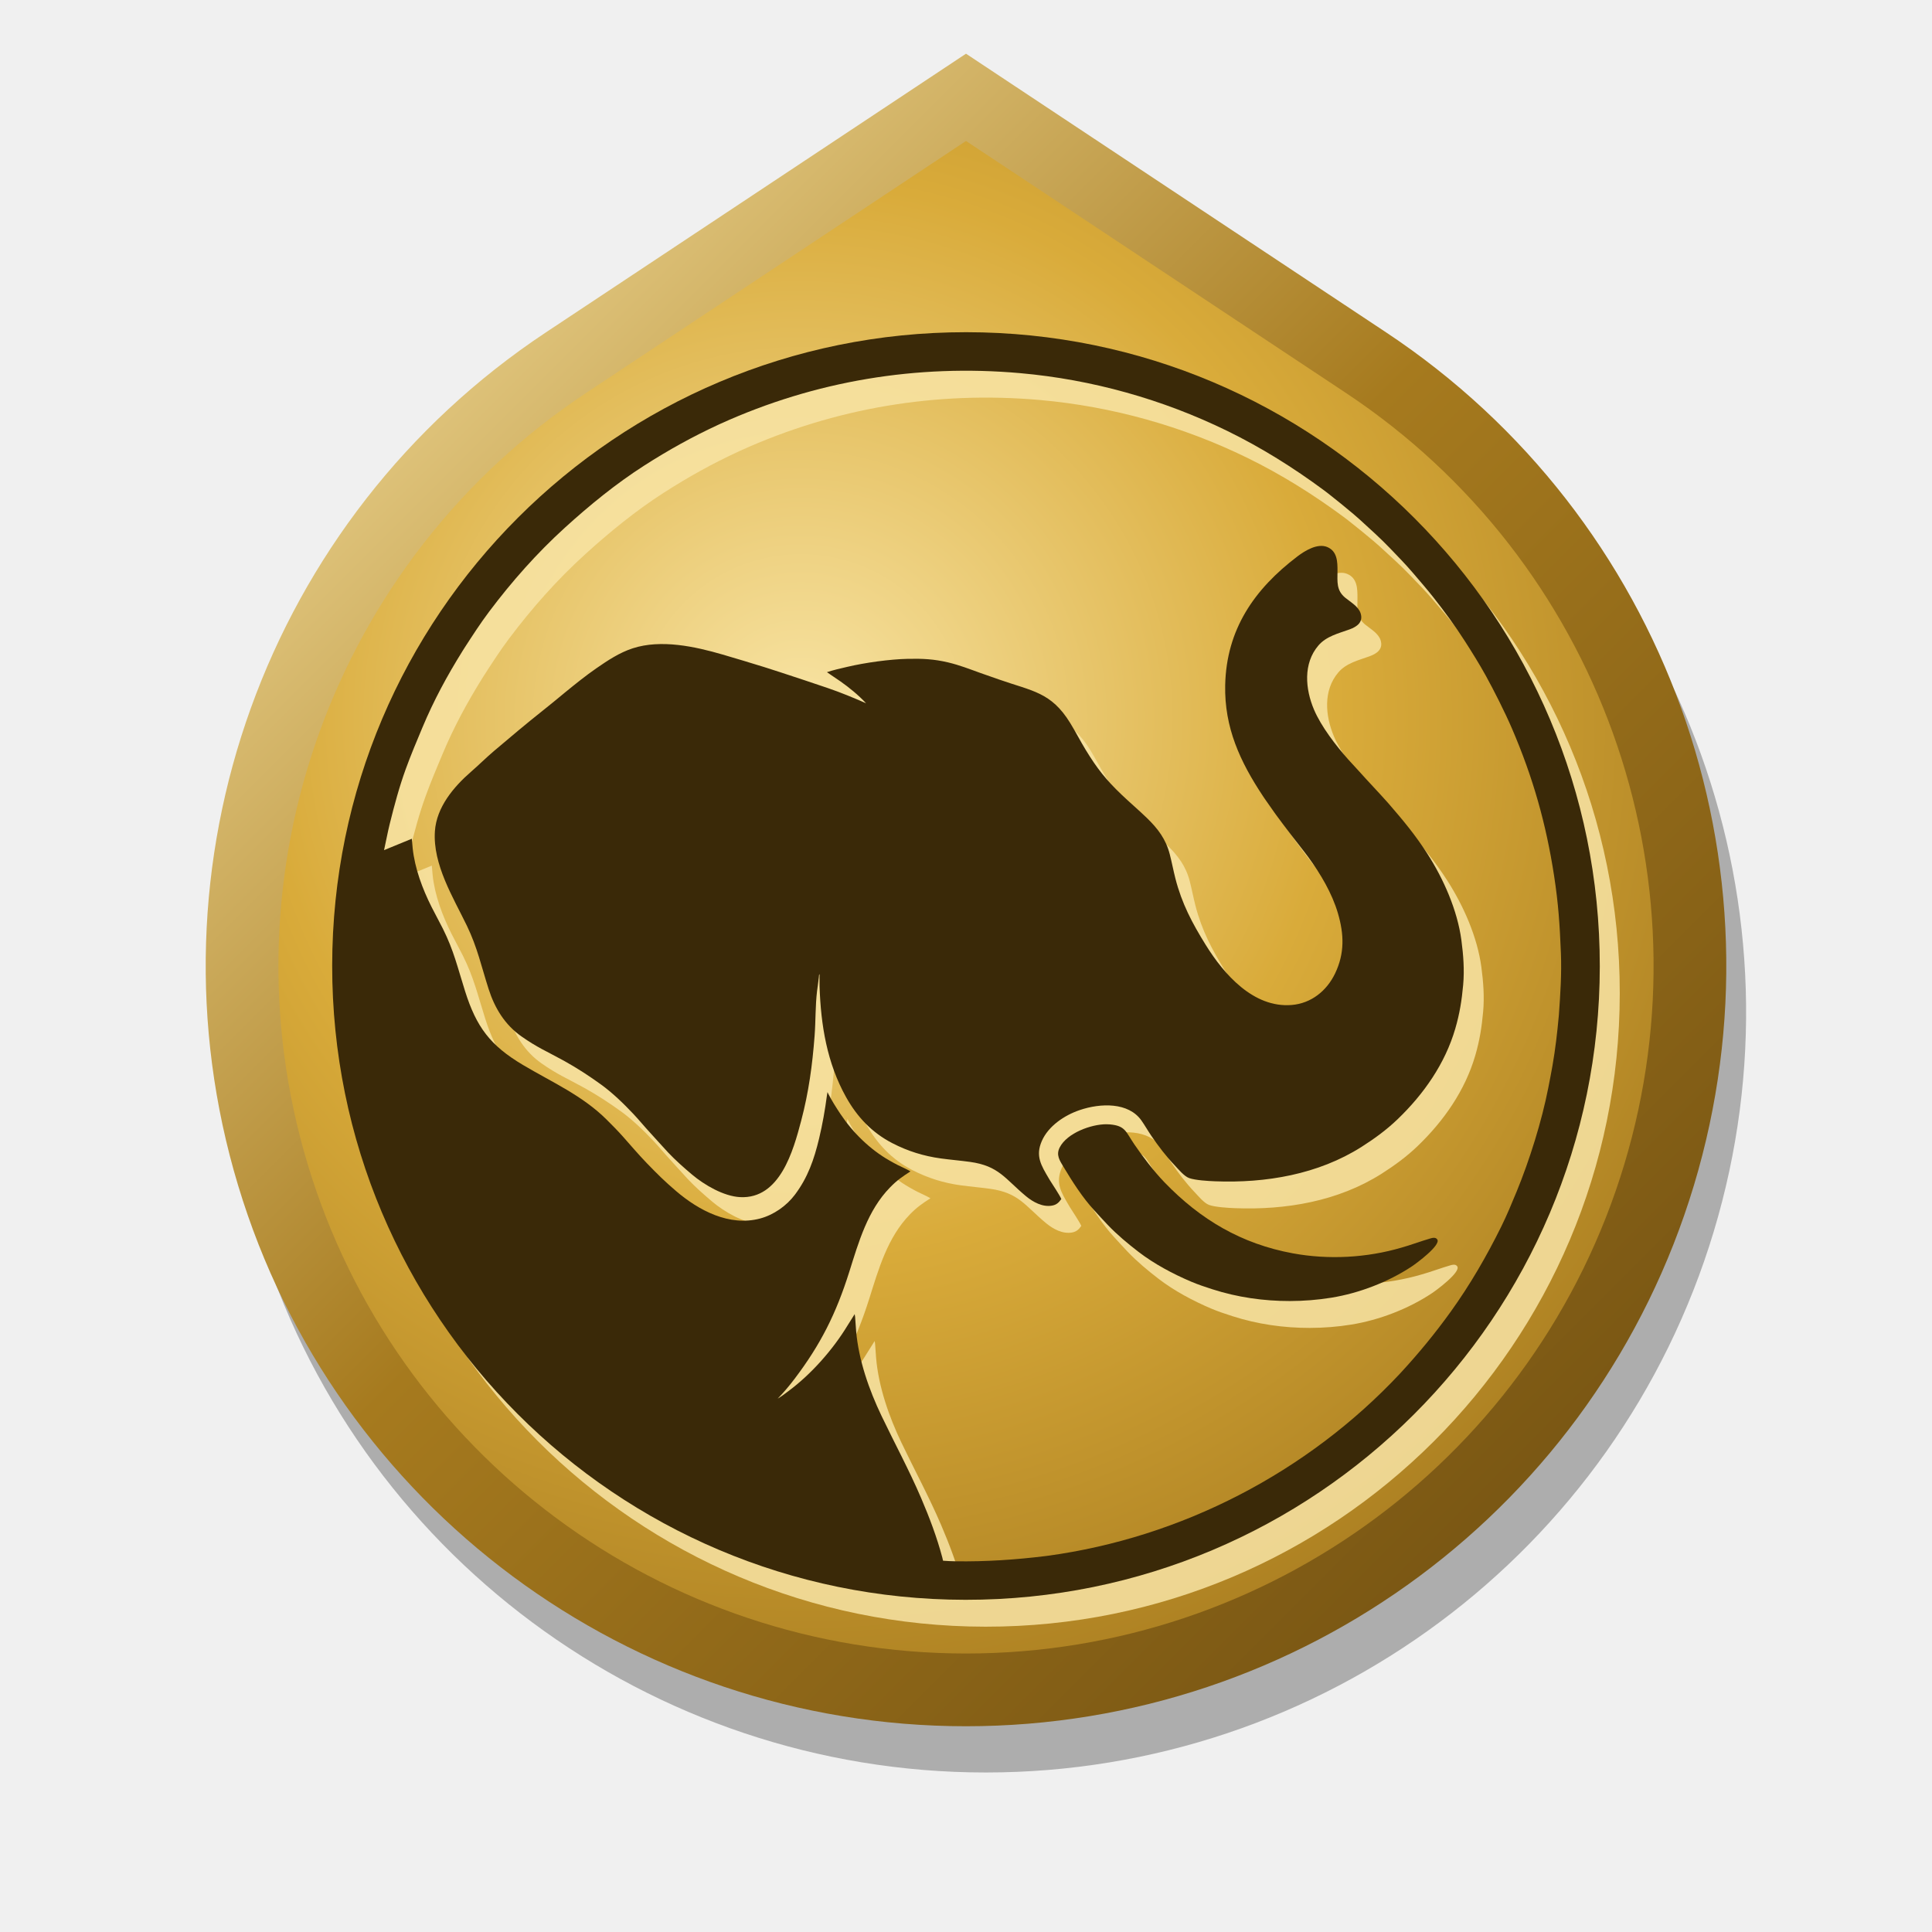
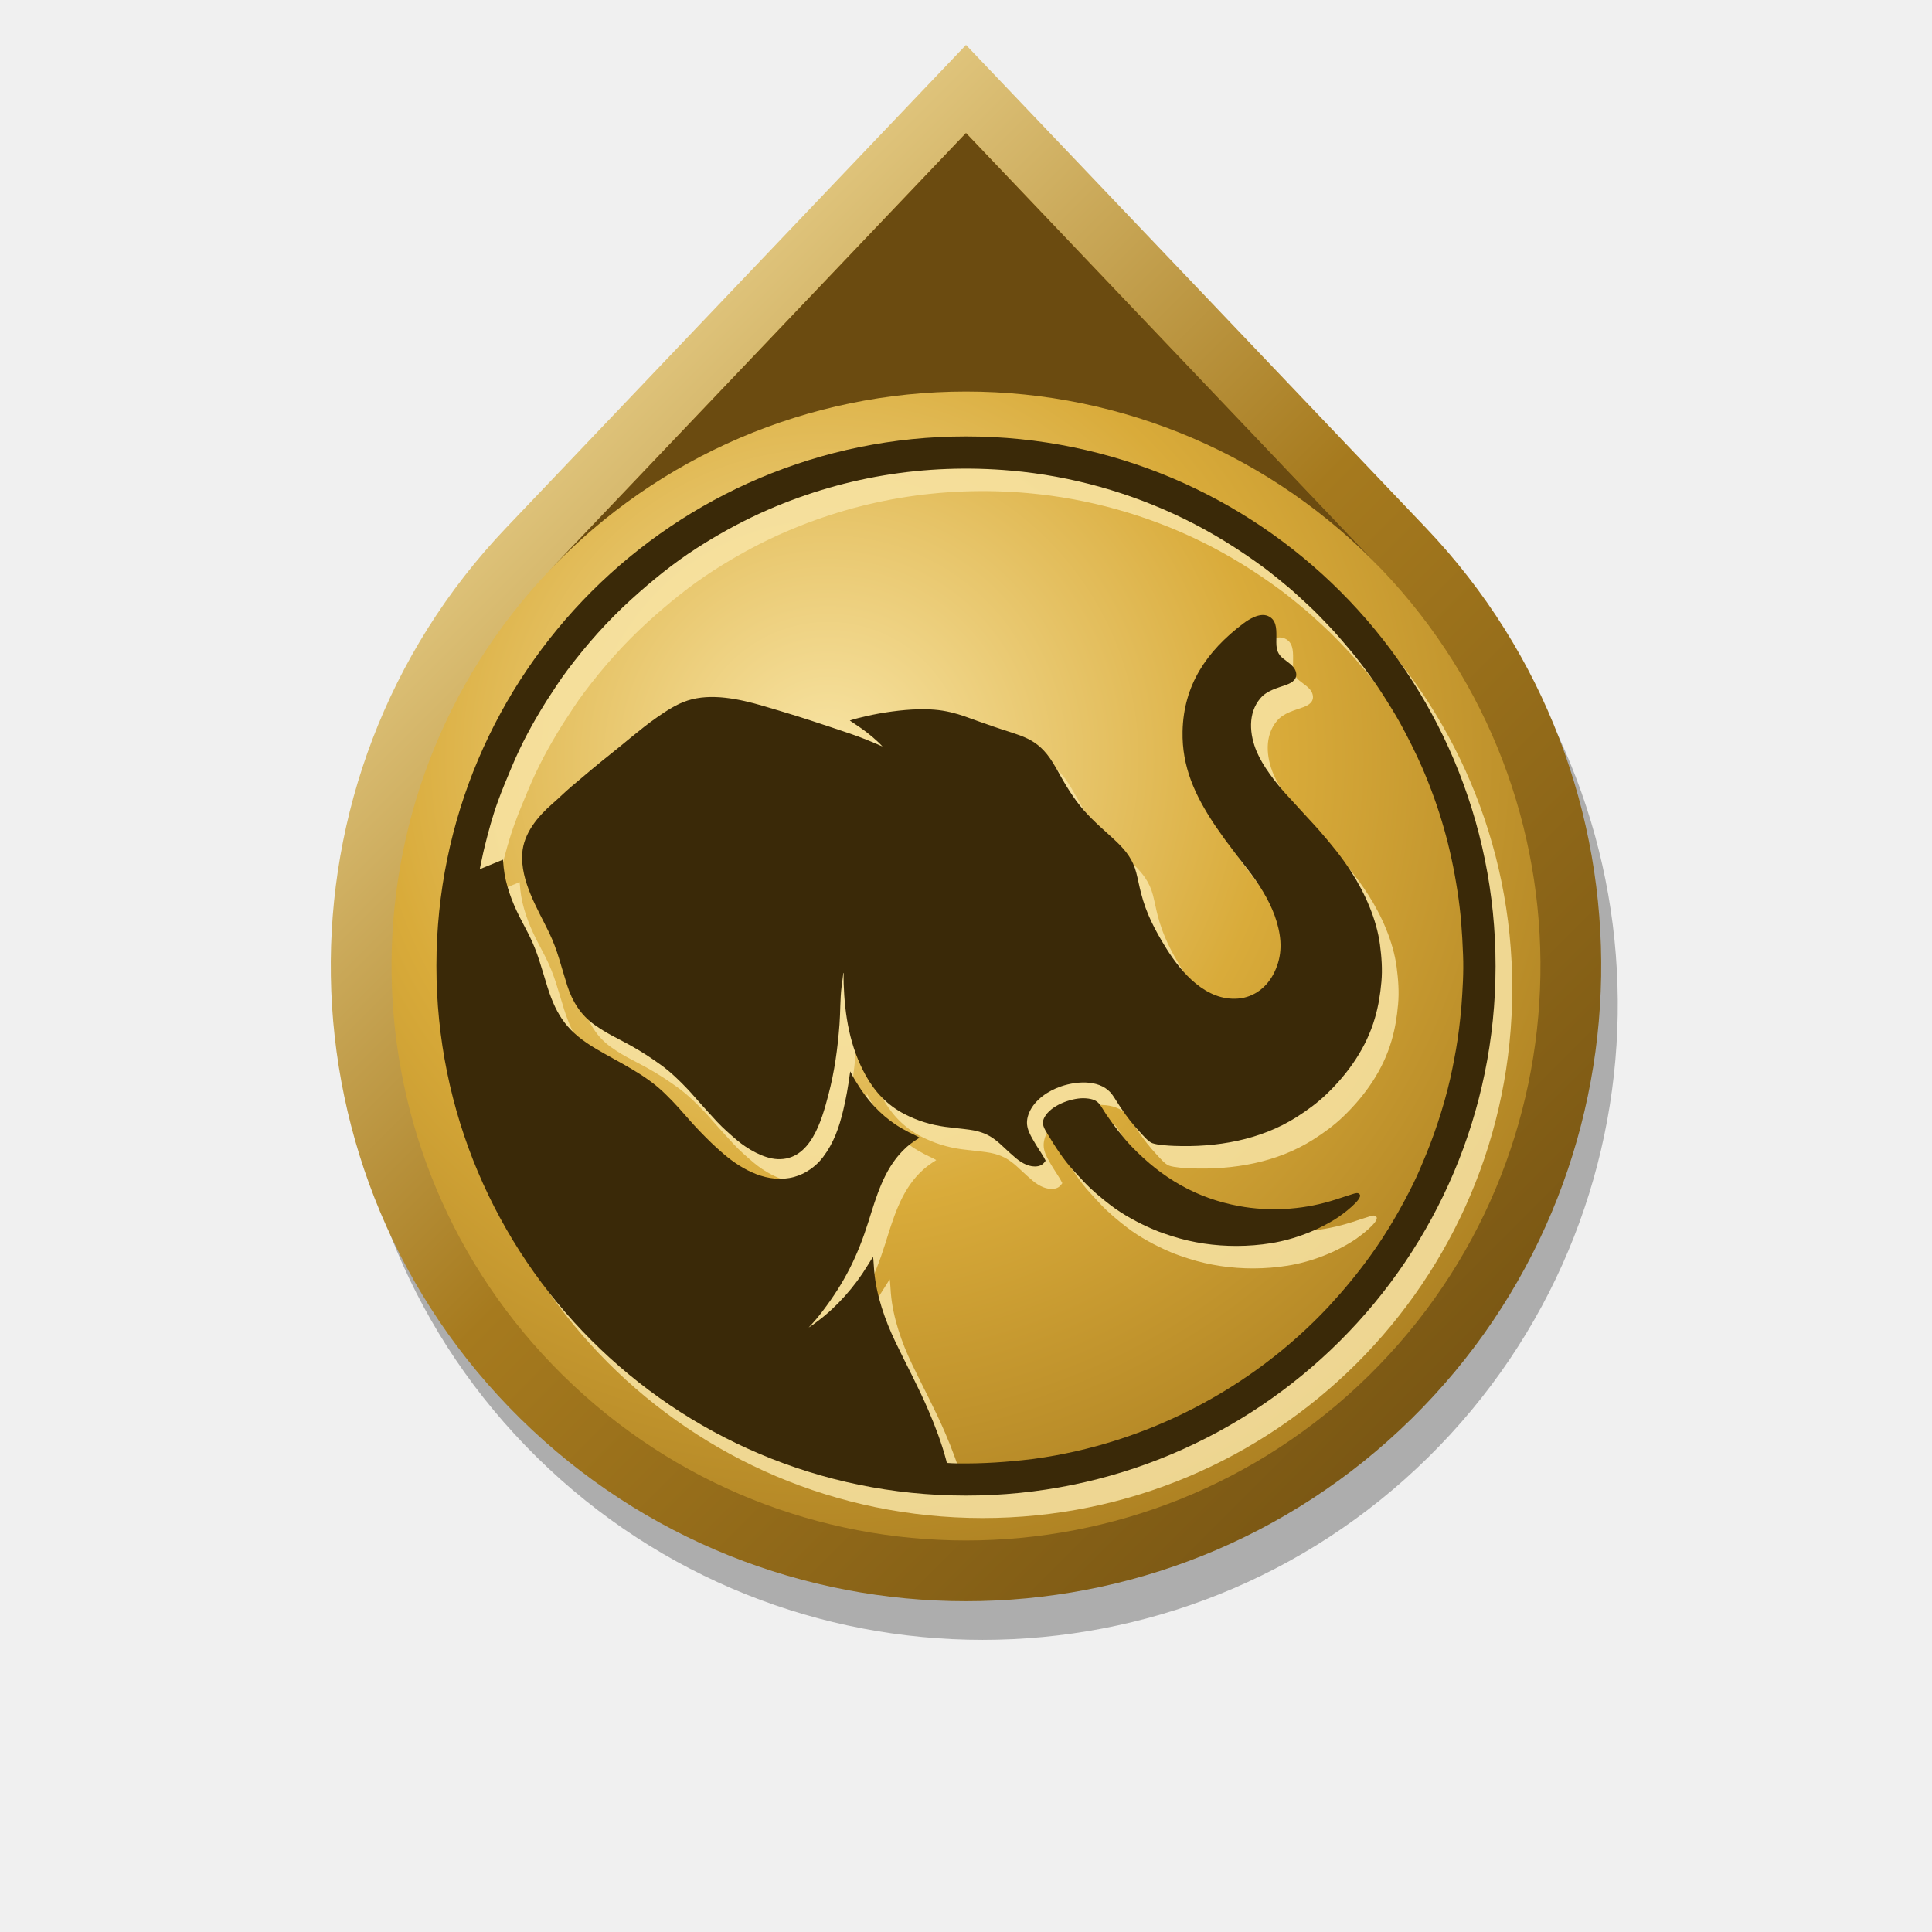
- <svg xmlns="http://www.w3.org/2000/svg" viewBox="-336 -336 5030 5030">
+ <svg xmlns="http://www.w3.org/2000/svg" viewBox="-831 -831 6020 6020">
  <defs>
    <mask id="m" maskUnits="userSpaceOnUse" x="0" y="0" width="4358" height="4358">
      <rect width="4358" height="4358" fill="#000" />
      <path fill="#fff" d="M 2179.5 528.881 C 3091.02 529.173 3829.65 1268.48 3829.09 2180 C 3828.54 3091.52 3089.02 3829.94 2177.5 3829.12 C 1266.35 3828.31 528.299 3089.15 528.852 2178 C 529.404 1266.85 1268.35 528.589 2179.5 528.881 z" />
      <path fill="#000" d="M 663.877 1877.34 C 668.943 1854.59 673.08 1831.63 678.691 1809 C 690.63 1760.85 703.451 1712.82 720.387 1666.19 C 733.654 1629.66 748.759 1593.83 763.812 1558 C 793.914 1486.34 827.483 1424.35 868.799 1357.96 C 868.803 1357.95 874.339 1349.25 874.343 1349.24 C 894.574 1318.04 914.728 1286.74 937.066 1257 C 996.623 1177.74 1061.75 1104.07 1135.53 1037.07 C 1199.44 979.027 1268.22 922.911 1340.77 876.431 C 1404.51 835.592 1467.15 800.776 1535.19 769.361 C 1535.2 769.358 1540.49 766.939 1540.5 766.936 C 1786.15 655.675 2050.78 611.615 2320.1 635.495 C 2506.9 652.058 2690.51 703.483 2859 785.813 C 2947.48 829.052 3031.3 881.489 3110.46 940.077 C 3114.58 943.12 3118.66 946.204 3122.67 949.375 C 3144.52 966.632 3166.21 984.113 3187.46 1002.1 C 3193.04 1006.83 3198.58 1011.58 3203.96 1016.52 C 3230.62 1040.98 3257.74 1065.06 3282.77 1091.22 C 3303.04 1112.4 3323.67 1133.27 3342.64 1155.62 C 3360.68 1176.87 3379.11 1197.82 3396.31 1219.75 C 3424.94 1256.25 3452.73 1294.06 3477.77 1333.11 C 3496.18 1361.81 3515.43 1392.67 3531.95 1422.53 C 3553.13 1460.84 3582.28 1518.57 3600.29 1560.43 C 3655.38 1688.48 3689.3 1808.72 3710.16 1944.5 C 3721.33 2017.25 3724.88 2071.63 3727.83 2145.5 C 3729.97 2198.84 3726.49 2252.25 3722.63 2305.5 C 3722.63 2305.51 3722.33 2308.99 3722.33 2309 C 3718.43 2352.35 3713.36 2395.62 3705.91 2438.5 C 3702.57 2457.72 3698.76 2476.85 3695.03 2496 C 3678.21 2582.43 3645.88 2685.51 3612.5 2766.5 C 3599.95 2796.97 3587.33 2827.45 3572.74 2857 C 3534.52 2934.4 3491.11 3009.34 3440.69 3079.4 C 3399.53 3136.59 3357.14 3187.89 3309.99 3239 C 3309.99 3239.01 3308.09 3241.05 3308.08 3241.06 C 3067.31 3497.82 2740.06 3667.06 2391.42 3714.56 C 2391.41 3714.56 2387.01 3715.13 2387 3715.13 C 2308.89 3724.79 2230.19 3730.07 2151.5 3728.87 C 2140.75 3728.71 2130 3728.16 2119.28 3727.38 C 2118.65 3724.58 2118.04 3721.78 2117.3 3719 C 2103.23 3666.03 2083.62 3614.34 2062.07 3564 C 2030.9 3491.19 1993.11 3421.44 1958.92 3350 C 1926.62 3282.51 1899.39 3204.75 1892.96 3129.5 C 1891.9 3117.18 1891.27 3104.83 1890.28 3092.5 C 1890.08 3090.09 1889.68 3087.71 1889.18 3085.34 C 1882.99 3095.27 1876.57 3105.04 1870.51 3115.05 C 1832.47 3177.76 1776.43 3241.29 1717.55 3285.14 C 1708.13 3292.16 1698.85 3299.44 1688.71 3305.39 C 1704.85 3288.7 1718.62 3272.4 1732.72 3253.79 C 1800.5 3164.37 1840.67 3084.47 1875.19 2975 C 1899.72 2897.23 1922.81 2815.26 1981.35 2755.35 C 1999.64 2736.63 2012.7 2727.85 2034.39 2713.73 C 2023.76 2707.25 2012.1 2702.69 2001 2697.04 C 1993.78 2693.36 1986.72 2689.41 1979.68 2685.4 C 1928.74 2656.37 1884.32 2612.7 1851.91 2564 C 1841.54 2548.42 1828.47 2527.85 1820.34 2511.4 C 1820.34 2511.4 1818.37 2507.28 1818.37 2507.28 C 1817.82 2510.37 1817.28 2513.39 1816.87 2516.5 C 1811.88 2554.05 1805.35 2591.4 1796.52 2628.24 C 1783.49 2682.59 1767.24 2729.74 1733.39 2774.63 C 1711.52 2803.63 1678.29 2826.98 1643.06 2836.39 C 1562.84 2857.81 1483.15 2815.46 1423.75 2764.58 C 1394.07 2739.16 1376.42 2721.66 1348.54 2692.86 C 1326.64 2670.24 1306.31 2646.17 1285.39 2622.64 C 1271.99 2607.58 1257.77 2593.26 1243.49 2579.04 C 1180.16 2515.97 1100.63 2481.3 1025.6 2436.68 C 939.988 2385.77 904.296 2337.8 874.816 2244.49 C 855.294 2182.7 845.515 2138.8 817.097 2082 C 807.527 2062.88 797.072 2044.21 787.482 2025.09 C 763.773 1977.83 743.895 1924.86 738.373 1872 C 737.526 1863.89 737.077 1855.75 736.218 1847.64 L 663.877 1877.34 z" />
      <path fill="#fff" d="M 1816.95 1414.04 C 1834.12 1408.25 1851.87 1404.41 1869.5 1400.25 C 1917.15 1389.03 1981.38 1380.24 2027.5 1379.29 C 2065.74 1378.49 2095.45 1379.83 2132.56 1388.63 C 2162.18 1395.64 2188.1 1405.91 2216.51 1416.12 C 2233 1422.05 2249.61 1427.68 2266.15 1433.48 C 2351.17 1463.33 2400.82 1465.81 2450.32 1546.4 C 2464.45 1569.41 2476.72 1593.52 2490.8 1616.57 C 2520.89 1665.83 2543.84 1694.39 2583.4 1732.28 C 2605.17 1753.14 2628.24 1772.58 2649.87 1793.54 C 2678.9 1821.67 2699.32 1848.92 2709.42 1887.79 C 2714.86 1908.73 2718.78 1930.04 2724.14 1951 C 2740.84 2016.28 2767.71 2067.05 2803.07 2124 C 2850.57 2200.48 2927.41 2288.66 3026.9 2280.5 C 3077.69 2276.34 3118.14 2243.83 3139.9 2198.48 C 3165.11 2145.94 3163.33 2096.28 3147.24 2041.49 C 3132 1989.61 3102.07 1939.17 3070.31 1895.76 C 3066.79 1890.94 3063.2 1886.17 3059.52 1881.46 C 3034.96 1850.08 3010.6 1818.62 2987 1786.5 C 2987 1786.49 2981.73 1779.2 2981.73 1779.19 C 2973.3 1767.4 2964.93 1755.55 2956.76 1743.58 C 2956.76 1743.57 2952.59 1737.37 2952.58 1737.37 C 2892.54 1647.06 2851.49 1558.18 2853.8 1448 C 2856.85 1303.09 2929.29 1197.95 3042.03 1112.51 C 3061.28 1097.91 3094.13 1077.64 3119.46 1088.17 C 3145.77 1099.11 3146.32 1126.73 3146.19 1151 C 3146.03 1178.88 3143.05 1200.74 3166.02 1219.91 C 3179.47 1231.14 3200.66 1242.6 3206.41 1260.77 C 3213.68 1283.75 3197.04 1295.6 3177.78 1302.6 C 3148.99 1313.06 3117.31 1320.23 3096.51 1344.51 C 3056.26 1391.49 3062.38 1458.12 3085.02 1511.5 C 3103.76 1555.69 3142.59 1605.86 3174.44 1641.58 C 3183.86 1652.15 3193.71 1662.33 3203.15 1672.89 C 3227.34 1699.97 3252.58 1726.12 3276.71 1753.24 C 3276.72 1753.25 3280.02 1757 3280.02 1757.01 C 3317.85 1800.7 3348.6 1837.67 3379.77 1886.11 C 3422.24 1952.09 3458.38 2033.73 3468.8 2112 C 3473.92 2150.44 3476.87 2189.38 3473.39 2228 C 3469.77 2268.21 3464.31 2302.8 3452.89 2342 C 3426.25 2433.48 3370.73 2512.5 3302.84 2577.81 C 3274.22 2605.35 3242.45 2628.54 3208.99 2649.81 C 3095.96 2721.66 2959.36 2744.69 2827.26 2739.5 C 2809.77 2738.81 2776.39 2736.95 2759.99 2731.15 C 2746.95 2726.54 2731.49 2707.55 2722.48 2698.07 C 2699.45 2673.87 2680.13 2648.41 2661.07 2620.47 C 2652.29 2607.6 2644.65 2593.91 2635.7 2581.21 C 2602.14 2533.57 2529.69 2535.43 2474.55 2554.28 C 2435.4 2567.66 2393.53 2595.47 2376.4 2634.61 C 2359.28 2673.72 2374.44 2697.84 2395.19 2733 C 2395.19 2733.01 2397.92 2737.55 2397.93 2737.55 C 2404.98 2749.18 2421.82 2773.53 2427.17 2785.68 C 2420.72 2794.85 2414.76 2800.72 2403 2802.83 C 2378.45 2807.23 2353.63 2793.63 2335.44 2778.55 C 2280.48 2732.99 2264.83 2699.43 2189.5 2689.03 C 2164.23 2685.54 2138.78 2683.49 2113.5 2680.02 C 2068.63 2673.86 2027.27 2661.01 1987 2640.16 C 1934.18 2612.82 1895.56 2572.01 1866.67 2520.21 C 1817.1 2431.3 1801.18 2333.41 1797.76 2233 C 1797.48 2224.81 1797.73 2216.68 1797.68 2208.5 C 1797.67 2208.04 1797.99 2200.51 1797.38 2200.4 C 1796.23 2200.19 1795.9 2208.14 1795.85 2208.53 C 1795.61 2210.2 1795.36 2211.82 1795.21 2213.5 C 1794.34 2223.73 1792.48 2233.81 1791.25 2244 C 1786.57 2282.79 1787.79 2322.04 1784.81 2361 C 1779.01 2437.05 1769.5 2507.42 1749.98 2581.5 C 1729.27 2660.11 1694.69 2785.98 1591 2780.76 C 1548.19 2778.61 1497.76 2749.03 1465.91 2722.15 C 1444.75 2704.31 1422.46 2684.66 1403.47 2664.53 C 1387.37 2647.45 1372.08 2629.66 1356.1 2612.47 C 1341.53 2596.79 1328.08 2580.15 1313.41 2564.59 C 1288.12 2537.74 1258.61 2509.09 1228.62 2487.43 C 1198.24 2465.48 1166.8 2444.97 1134.05 2426.76 C 1134.04 2426.75 1130.56 2424.83 1130.56 2424.83 C 1085.31 2400.05 1062.76 2391.17 1021.71 2362.36 C 978.366 2331.94 952.16 2288.91 936.142 2239 C 917.211 2180.02 906.986 2130.94 879.601 2074.26 C 844.126 2000.84 790.337 1914.63 796.281 1828 C 800.574 1765.43 845.002 1712.69 890.294 1673.31 C 910.598 1655.66 929.632 1636.59 950.152 1619.19 C 992.372 1583.38 1034.75 1547.6 1078.16 1513.23 C 1096.52 1498.7 1114.45 1483.85 1132.48 1468.94 C 1132.49 1468.93 1135.46 1466.49 1135.46 1466.48 C 1161.79 1444.98 1188.56 1423.35 1216.51 1403.99 C 1246.22 1383.42 1276.89 1363.06 1311.5 1351.83 C 1385.1 1327.95 1473.42 1347.18 1545.5 1368.17 C 1581.24 1378.58 1616.86 1389.39 1652.42 1400.37 C 1652.43 1400.38 1660.49 1402.92 1660.5 1402.93 C 1672.34 1406.69 1684.17 1410.47 1695.98 1414.35 C 1737.15 1427.87 1778.36 1441.46 1819.38 1455.45 C 1853.13 1466.97 1886.12 1480.62 1918.79 1494.92 C 1899.22 1473.9 1874.82 1453.87 1851.43 1437.53 C 1840.02 1429.57 1828.3 1422.08 1816.95 1414.04 z" />
      <path fill="#fff" d="M 2544.5 2591 C 2547.5 2591 2550.51 2591.12 2553.5 2591.39 C 2594.37 2595.02 2594.74 2610.35 2617.43 2643.61 C 2638.93 2675.13 2667.93 2713.32 2695.52 2741.94 C 2789.83 2839.8 2896.39 2902.47 3030 2927.08 C 3122.84 2944.19 3222.46 2938.81 3313 2912.14 C 3319.01 2910.37 3325.01 2908.54 3331 2906.7 C 3348.67 2901.27 3366.07 2894.75 3383.79 2889.58 C 3390.63 2887.58 3401.05 2883.42 3406.01 2890.99 C 3415.89 2906.05 3350.54 2953.89 3340.74 2960.43 C 3279.34 3001.39 3202.76 3030.87 3130 3042.61 C 3094.47 3048.34 3058.49 3051.18 3022.5 3051.26 C 2954.15 3051.39 2885.64 3041.6 2820.58 3020.65 C 2801.84 3014.62 2783.12 3008.43 2765 3000.73 C 2717.97 2980.74 2668.95 2954.63 2628.33 2923.4 C 2600.51 2902.02 2572.22 2878.45 2547.96 2853.03 C 2535.97 2840.47 2524.33 2827.56 2512.58 2814.77 C 2482.49 2782.04 2456.22 2740.92 2433.32 2702.78 C 2422.74 2685.16 2412.77 2671.02 2423.16 2651 C 2442.56 2613.63 2504.82 2590.94 2544.5 2591 z" />
    </mask>
    <radialGradient id="f" gradientUnits="userSpaceOnUse" cx="1749" cy="1535" r="2792">
      <stop offset="0" stop-color="#f8e4a4" />
      <stop offset="0.5" stop-color="#d9ab3a" />
      <stop offset="1" stop-color="#a67a1e" />
    </radialGradient>
    <linearGradient id="r" gradientUnits="userSpaceOnUse" x1="200" y1="200" x2="4158" y2="4158">
      <stop offset="0" stop-color="#f8e4a4" />
      <stop offset="0.45" stop-color="#a67a1e" />
      <stop offset="1" stop-color="#6b4b10" />
    </linearGradient>
  </defs>
-   <path fill="rgba(0,0,0,0.28)" d="M 1136.5 650.0 L 2230.6 -75.7 L 3324.7 650.0 A 1979.3 1979.3 0 1 1 1136.5 650.0 z" />
-   <path fill="url(#r)" d="M 1084.9 529.6 L 2179.0 -196.2 L 3273.1 529.6 A 1979.3 1979.3 0 1 1 1084.9 529.6 z" />
-   <path fill="url(#f)" d="M 1189.5 687.3 L 2179.0 31.0 L 3168.5 687.3 A 1790.0 1790.0 0 1 1 1189.5 687.3 z" />
+   <path fill="rgba(0,0,0,0.28)" d="M 797.3 934.4 L 2230.6 -570.5 L 3663.9 934.4 A 1979.3 1979.3 0 1 1 797.3 934.4 z" />
+   <path fill="url(#r)" d="M 745.7 813.9 L 2179.0 -691.0 L 3612.3 813.9 A 1979.3 1979.3 0 1 1 745.7 813.9 z" />
+   <path fill="url(#f)" d="M 882.8 944.5 L 2179.0 -416.5 L 3475.2 944.5 A 1790.0 1790.0 0 1 1 882.8 944.5 z" />
+   <path fill="#6b4b10" d="M 882.8 944.5 L 2179.0 -416.5 L 3475.2 944.5 A 1790.0 1790.0 0 0 0 882.8 944.5 z" />
  <rect transform="translate(52 70)" width="4358" height="4358" fill="#f8e4a4" opacity="0.85" mask="url(#m)" />
  <rect width="4358" height="4358" fill="#3a2908" mask="url(#m)" />
</svg>
